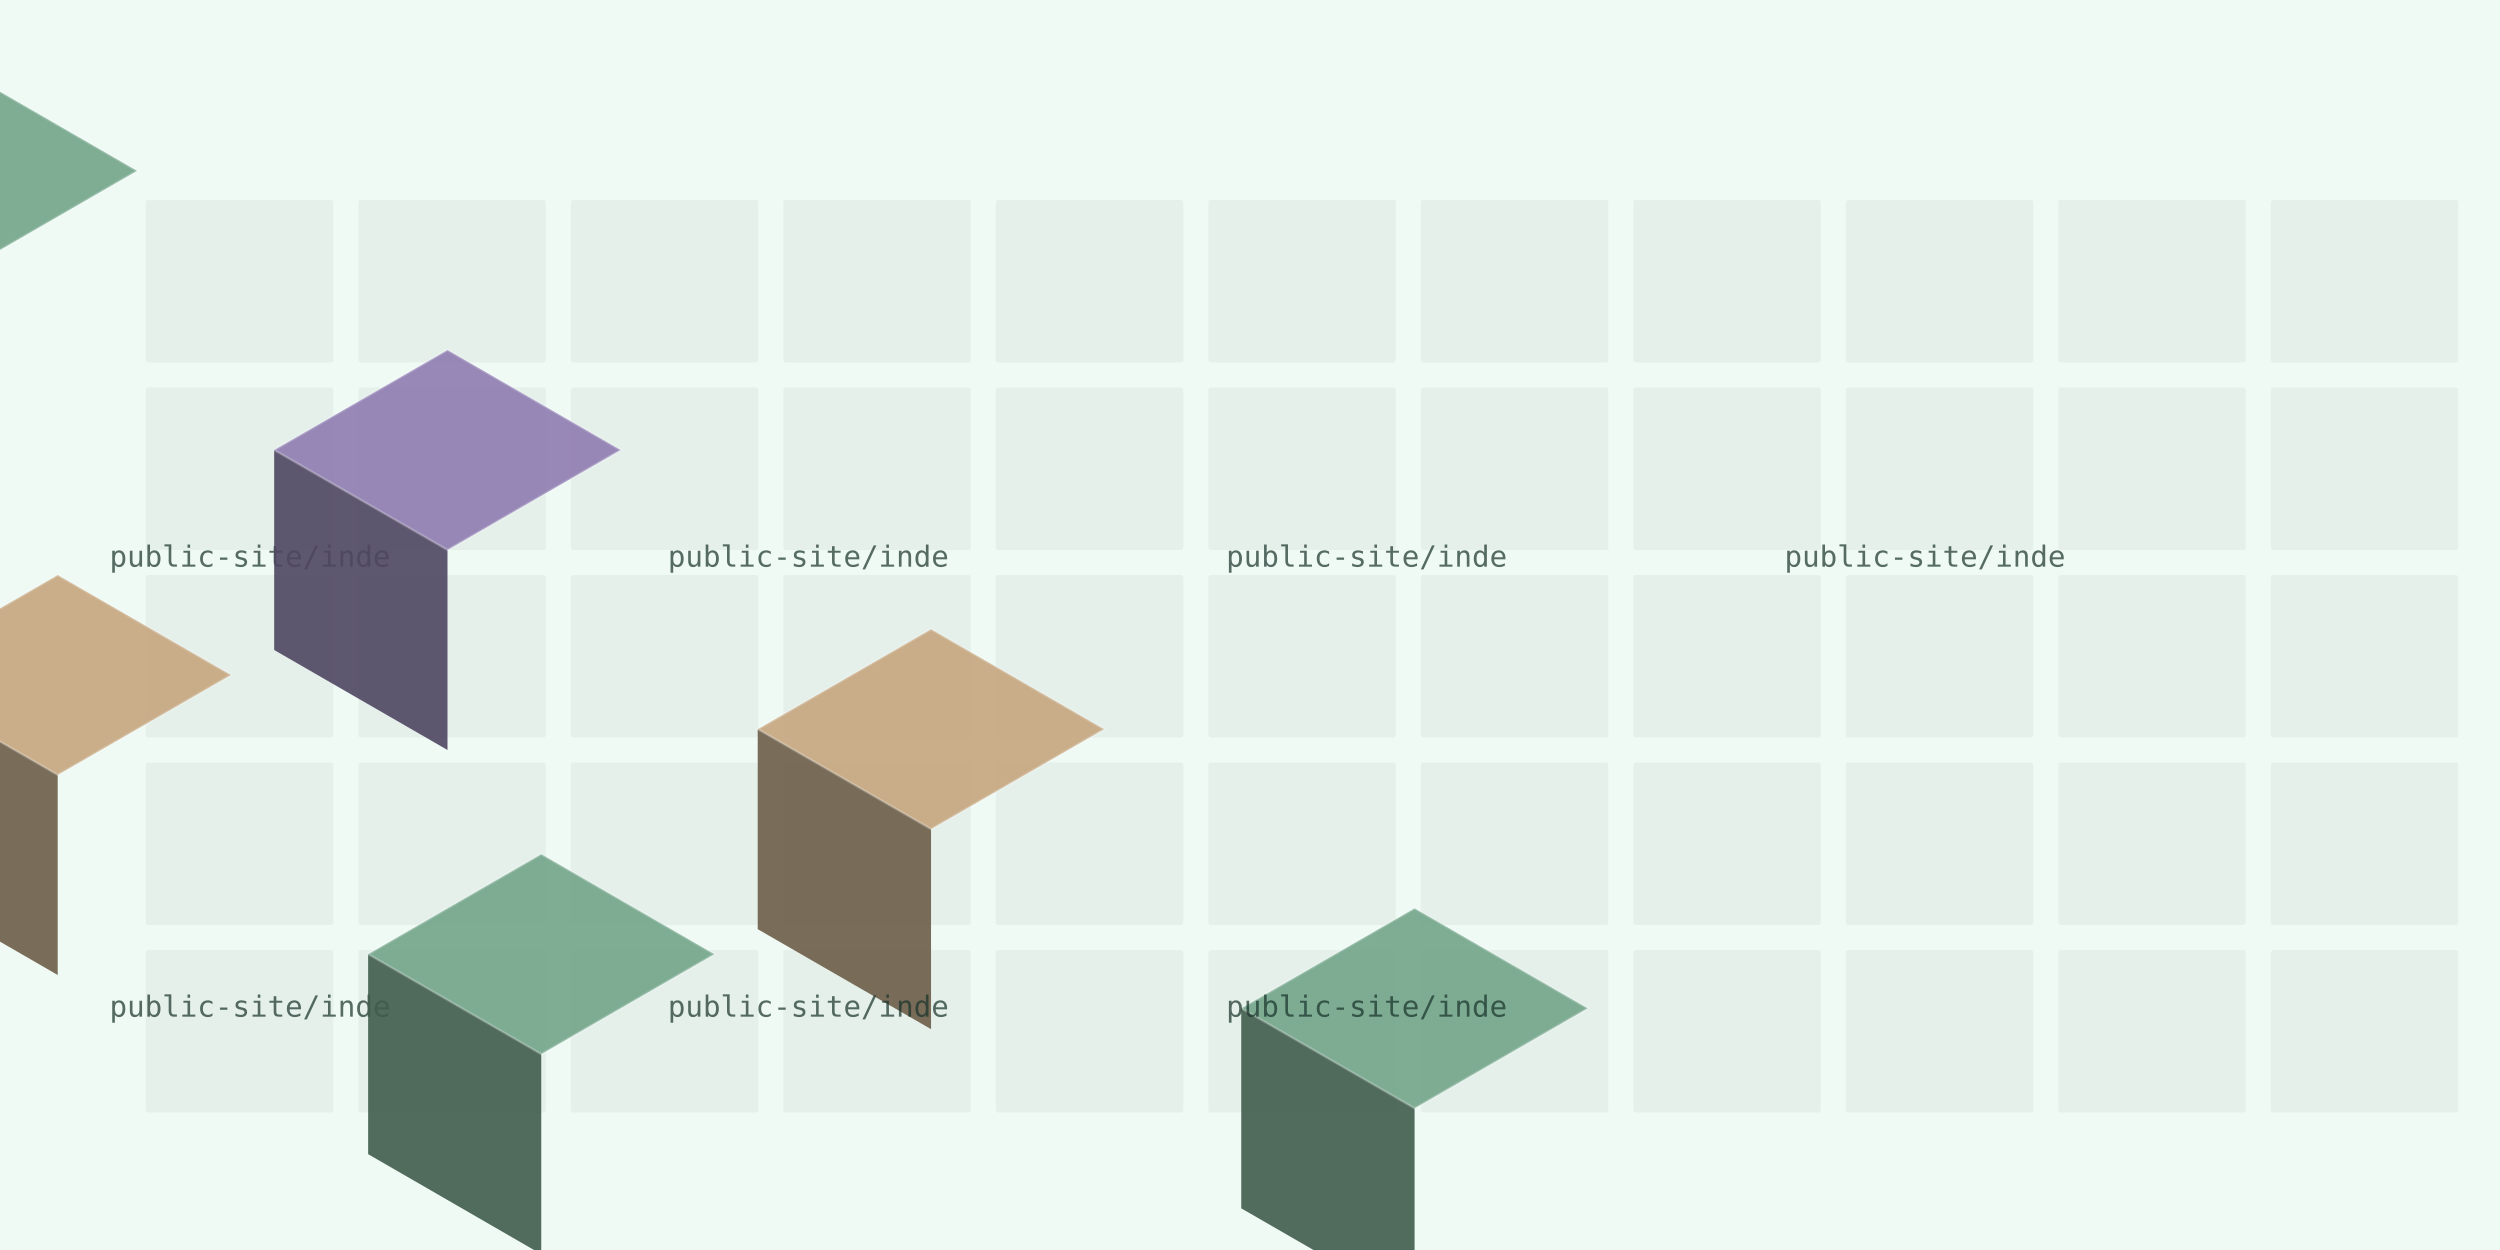
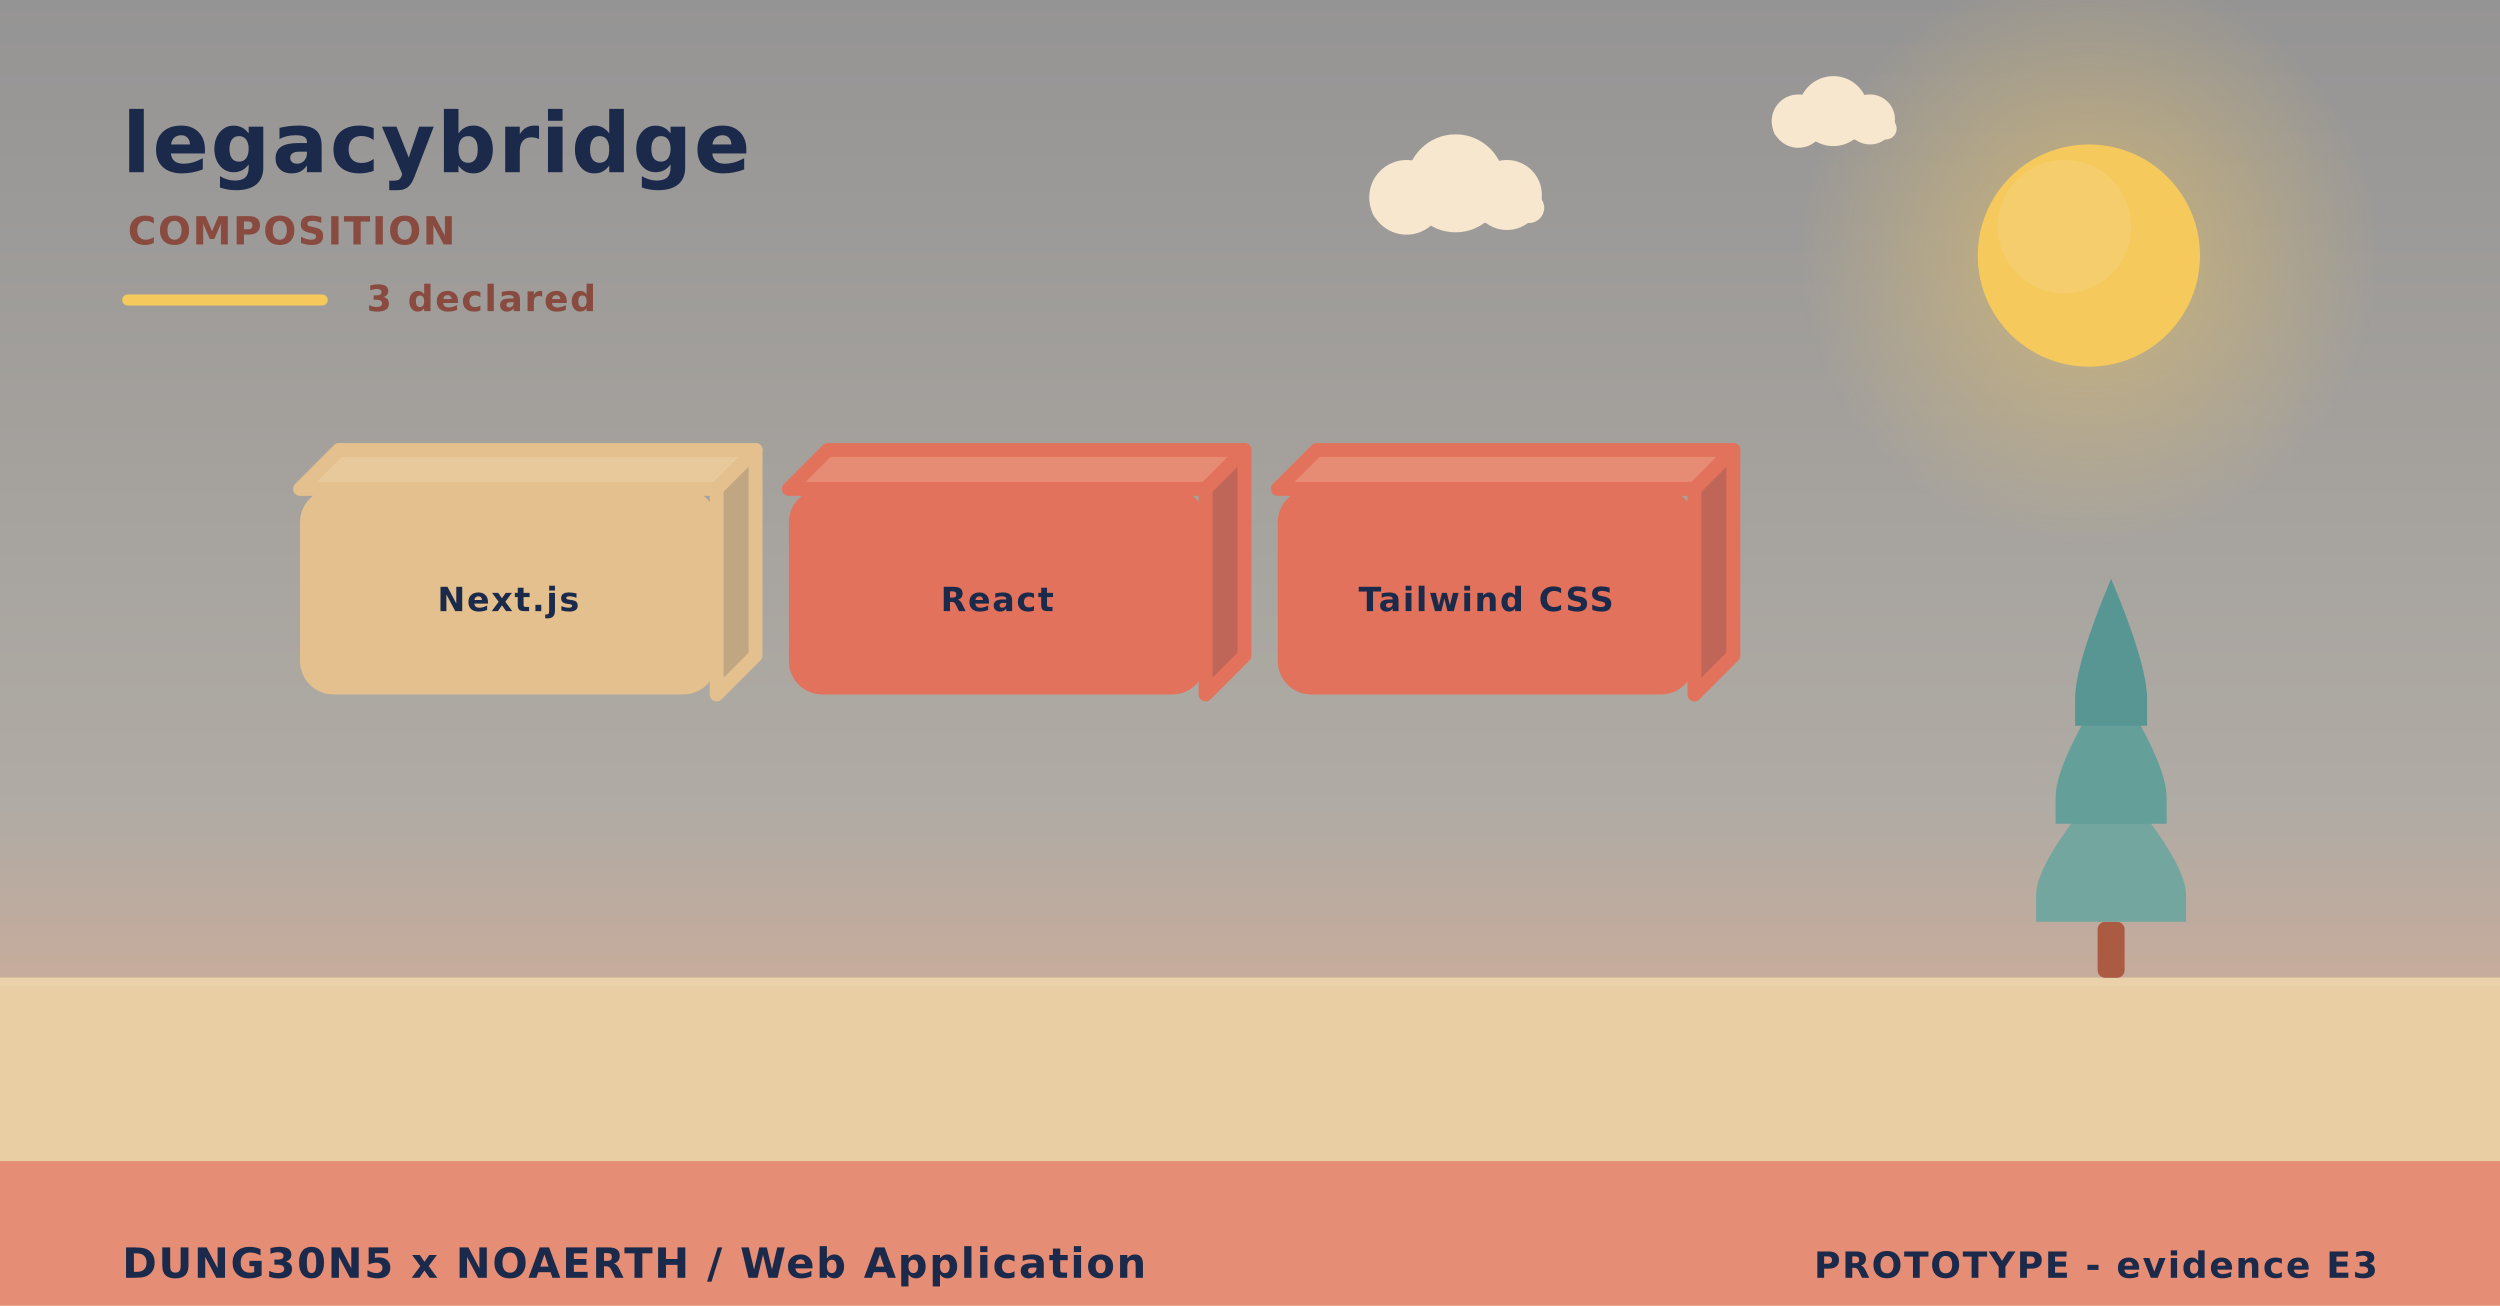
- <svg xmlns="http://www.w3.org/2000/svg" viewBox="0 0 1200 600" width="1200" height="600" role="img" aria-label="legacybridge component map">
-   <rect width="1200" height="600" fill="#effaf5" />
-   <defs>
-     <linearGradient id="gc" x1="0" y1="0" x2="1" y2="1">
-       <stop offset="0%" stop-color="#74a68b" />
-       <stop offset="100%" stop-color="#907eb3" />
-     </linearGradient>
-   </defs>
-   <rect x="70.00" y="96.00" width="90.00" height="78.00" rx="1.20" fill="#1a342b" opacity="0.05" />
-   <rect x="172.00" y="96.00" width="90.00" height="78.00" rx="1.20" fill="#1a342b" opacity="0.05" />
-   <rect x="274.00" y="96.00" width="90.00" height="78.00" rx="1.20" fill="#1a342b" opacity="0.05" />
-   <rect x="376.00" y="96.00" width="90.00" height="78.00" rx="1.20" fill="#1a342b" opacity="0.05" />
-   <rect x="478.00" y="96.00" width="90.00" height="78.00" rx="1.20" fill="#1a342b" opacity="0.05" />
-   <rect x="580.00" y="96.00" width="90.00" height="78.00" rx="1.20" fill="#1a342b" opacity="0.05" />
-   <rect x="682.00" y="96.00" width="90.00" height="78.00" rx="1.20" fill="#1a342b" opacity="0.05" />
-   <rect x="784.00" y="96.00" width="90.00" height="78.00" rx="1.20" fill="#1a342b" opacity="0.05" />
-   <rect x="886.00" y="96.00" width="90.00" height="78.00" rx="1.20" fill="#1a342b" opacity="0.05" />
-   <rect x="988.00" y="96.00" width="90.00" height="78.00" rx="1.20" fill="#1a342b" opacity="0.05" />
-   <rect x="1090.00" y="96.00" width="90.00" height="78.00" rx="1.20" fill="#1a342b" opacity="0.05" />
-   <rect x="70.00" y="186.00" width="90.00" height="78.00" rx="1.20" fill="#1a342b" opacity="0.05" />
-   <rect x="172.00" y="186.00" width="90.00" height="78.00" rx="1.20" fill="#1a342b" opacity="0.05" />
-   <rect x="274.00" y="186.00" width="90.00" height="78.00" rx="1.20" fill="#1a342b" opacity="0.05" />
-   <rect x="376.00" y="186.00" width="90.00" height="78.00" rx="1.20" fill="#1a342b" opacity="0.05" />
-   <rect x="478.00" y="186.00" width="90.00" height="78.00" rx="1.20" fill="#1a342b" opacity="0.05" />
-   <rect x="580.00" y="186.00" width="90.00" height="78.00" rx="1.20" fill="#1a342b" opacity="0.05" />
-   <rect x="682.00" y="186.00" width="90.00" height="78.00" rx="1.20" fill="#1a342b" opacity="0.05" />
-   <rect x="784.00" y="186.00" width="90.00" height="78.00" rx="1.20" fill="#1a342b" opacity="0.05" />
-   <rect x="886.00" y="186.00" width="90.00" height="78.00" rx="1.20" fill="#1a342b" opacity="0.05" />
-   <rect x="988.00" y="186.00" width="90.00" height="78.00" rx="1.20" fill="#1a342b" opacity="0.05" />
-   <rect x="1090.00" y="186.00" width="90.00" height="78.00" rx="1.20" fill="#1a342b" opacity="0.05" />
-   <rect x="70.00" y="276.00" width="90.00" height="78.00" rx="1.20" fill="#1a342b" opacity="0.05" />
-   <rect x="172.00" y="276.00" width="90.00" height="78.00" rx="1.20" fill="#1a342b" opacity="0.05" />
-   <rect x="274.00" y="276.00" width="90.00" height="78.00" rx="1.20" fill="#1a342b" opacity="0.05" />
-   <rect x="376.00" y="276.00" width="90.00" height="78.00" rx="1.20" fill="#1a342b" opacity="0.05" />
-   <rect x="478.00" y="276.00" width="90.00" height="78.00" rx="1.20" fill="#1a342b" opacity="0.05" />
-   <rect x="580.00" y="276.00" width="90.00" height="78.00" rx="1.20" fill="#1a342b" opacity="0.05" />
-   <rect x="682.00" y="276.00" width="90.00" height="78.00" rx="1.20" fill="#1a342b" opacity="0.05" />
-   <rect x="784.00" y="276.00" width="90.00" height="78.00" rx="1.20" fill="#1a342b" opacity="0.05" />
-   <rect x="886.00" y="276.00" width="90.00" height="78.00" rx="1.20" fill="#1a342b" opacity="0.05" />
-   <rect x="988.00" y="276.00" width="90.00" height="78.00" rx="1.20" fill="#1a342b" opacity="0.05" />
-   <rect x="1090.00" y="276.00" width="90.00" height="78.00" rx="1.20" fill="#1a342b" opacity="0.05" />
-   <rect x="70.00" y="366.00" width="90.00" height="78.00" rx="1.20" fill="#1a342b" opacity="0.05" />
-   <rect x="172.00" y="366.00" width="90.00" height="78.00" rx="1.20" fill="#1a342b" opacity="0.05" />
-   <rect x="274.00" y="366.00" width="90.00" height="78.00" rx="1.20" fill="#1a342b" opacity="0.05" />
-   <rect x="376.00" y="366.00" width="90.00" height="78.00" rx="1.20" fill="#1a342b" opacity="0.05" />
-   <rect x="478.00" y="366.00" width="90.00" height="78.00" rx="1.20" fill="#1a342b" opacity="0.05" />
-   <rect x="580.00" y="366.00" width="90.00" height="78.00" rx="1.20" fill="#1a342b" opacity="0.05" />
-   <rect x="682.00" y="366.00" width="90.00" height="78.00" rx="1.20" fill="#1a342b" opacity="0.05" />
-   <rect x="784.00" y="366.00" width="90.00" height="78.00" rx="1.20" fill="#1a342b" opacity="0.05" />
-   <rect x="886.00" y="366.00" width="90.00" height="78.00" rx="1.20" fill="#1a342b" opacity="0.05" />
-   <rect x="988.00" y="366.00" width="90.00" height="78.00" rx="1.20" fill="#1a342b" opacity="0.05" />
-   <rect x="1090.00" y="366.00" width="90.00" height="78.00" rx="1.20" fill="#1a342b" opacity="0.05" />
-   <rect x="70.00" y="456.00" width="90.00" height="78.00" rx="1.20" fill="#1a342b" opacity="0.05" />
-   <rect x="172.00" y="456.00" width="90.00" height="78.00" rx="1.20" fill="#1a342b" opacity="0.05" />
-   <rect x="274.00" y="456.00" width="90.00" height="78.00" rx="1.20" fill="#1a342b" opacity="0.05" />
-   <rect x="376.00" y="456.00" width="90.00" height="78.00" rx="1.20" fill="#1a342b" opacity="0.05" />
-   <rect x="478.00" y="456.00" width="90.00" height="78.00" rx="1.20" fill="#1a342b" opacity="0.05" />
-   <rect x="580.00" y="456.00" width="90.00" height="78.00" rx="1.20" fill="#1a342b" opacity="0.05" />
-   <rect x="682.00" y="456.00" width="90.00" height="78.00" rx="1.20" fill="#1a342b" opacity="0.05" />
-   <rect x="784.00" y="456.00" width="90.00" height="78.00" rx="1.20" fill="#1a342b" opacity="0.05" />
-   <rect x="886.00" y="456.00" width="90.00" height="78.00" rx="1.20" fill="#1a342b" opacity="0.05" />
-   <rect x="988.00" y="456.00" width="90.00" height="78.00" rx="1.20" fill="#1a342b" opacity="0.05" />
-   <rect x="1090.00" y="456.00" width="90.00" height="78.00" rx="1.20" fill="#1a342b" opacity="0.05" />
-   <g transform="rotate(0 120 140)">
-     <polygon points="-17.3,34.0 65.8,82.0 -17.3,130.0 -100.5,82.0" fill="#74a68b" opacity="0.92" />
-     <polygon points="-100.5,82.0 -17.3,130.0 -17.3,226.0 -100.5,178.0" fill="#405b4c" opacity="0.9" />
-     <polygon points="-17.3,34.0 65.8,82.0 -17.3,130.0 -100.5,82.0" fill="none" stroke="rgba(255,255,255,0.220)" stroke-width="1.2" />
-     <animateTransform attributeName="transform" type="rotate" values="-32.0 0.00 0.00 0.0 0.00 0.00" dur="5.15s" begin="0.0s" repeatCount="indefinite" />
+ <svg xmlns="http://www.w3.org/2000/svg" width="900" height="470" viewBox="0 0 900 470" role="img" aria-label="legacybridge - how it is composed">
+   <linearGradient id="skyc" x1="0" y1="0" x2="0" y2="1">
+     <stop offset="0" stop-color="#959494" />
+     <stop offset="0.62" stop-color="#b0aba4" />
+     <stop offset="1" stop-color="#f3ad8a" />
+   </linearGradient>
+   <rect width="900" height="470" fill="url(#skyc)" />
+   <radialGradient id="sunc">
+     <stop offset="0.35" stop-color="#f5c95c" stop-opacity="0.34" />
+     <stop offset="1" stop-color="#f5c95c" stop-opacity="0" />
+   </radialGradient>
+   <circle cx="752" cy="92" r="104" fill="url(#sunc)" />
+   <circle cx="752" cy="92" r="40" fill="#f5c95c" />
+   <circle cx="743.2" cy="81.6" r="24" fill="#f5d27e" opacity="0.5" />
+   <g>
+     <circle cx="524" cy="66" r="17.64" fill="#f6e7ce" />
+     <circle cx="506.36" cy="71.04" r="13.44" fill="#f6e7ce" />
+     <circle cx="542.48" cy="70.2" r="12.6" fill="#f6e7ce" />
+     <rect x="493.76" y="69.36" width="62.16" height="10.92" rx="5.46" fill="#f6e7ce" />
+     <animateTransform attributeName="transform" type="translate" values="0 0;24 0;0 0" dur="36s" begin="0s" repeatCount="indefinite" />
  </g>
-   <text x="120" y="272" font-family="ui-monospace,Menlo,monospace" font-size="14" fill="rgba(26,52,43,0.720)" text-anchor="middle">public-site/inde</text>
-   <g transform="rotate(0 388 140)">
-     <polygon points="214.8,168.0 297.9,216.0 214.8,264.0 131.6,216.0" fill="#907eb3" opacity="0.92" />
-     <polygon points="131.6,216.0 214.8,264.0 214.8,360.0 131.6,312.0" fill="#4f4562" opacity="0.9" />
-     <polygon points="214.8,168.0 297.9,216.0 214.8,264.0 131.6,216.0" fill="none" stroke="rgba(255,255,255,0.220)" stroke-width="1.2" />
-     <animateTransform attributeName="transform" type="rotate" values="-32.0 0.00 0.00 0.0 0.00 0.00" dur="5.15s" begin="0.4s" repeatCount="indefinite" />
+   <g>
+     <circle cx="660" cy="40" r="12.6" fill="#f6e7ce" />
+     <circle cx="647.4" cy="43.6" r="9.6" fill="#f6e7ce" />
+     <circle cx="673.2" cy="43" r="9" fill="#f6e7ce" />
+     <rect x="638.4" y="42.4" width="44.4" height="7.8" rx="3.9" fill="#f6e7ce" />
+     <animateTransform attributeName="transform" type="translate" values="0 0;-18 0;0 0" dur="46s" begin="3s" repeatCount="indefinite" />
  </g>
-   <text x="388" y="272" font-family="ui-monospace,Menlo,monospace" font-size="14" fill="rgba(26,52,43,0.720)" text-anchor="middle">public-site/inde</text>
-   <g transform="rotate(0 656 140)">
-     <polygon points="446.9,302.0 530.0,350.0 446.9,398.0 363.7,350.0" fill="#c7a781" opacity="0.92" />
-     <polygon points="363.7,350.0 446.9,398.0 446.9,494.0 363.7,446.0" fill="#6d5c47" opacity="0.9" />
-     <polygon points="446.9,302.0 530.0,350.0 446.9,398.0 363.7,350.0" fill="none" stroke="rgba(255,255,255,0.220)" stroke-width="1.2" />
-     <animateTransform attributeName="transform" type="rotate" values="-32.0 0.00 0.00 0.0 0.00 0.00" dur="5.15s" begin="0.8s" repeatCount="indefinite" />
+   <rect x="0" y="352" width="900" height="118" fill="#e9cda3" />
+   <rect x="0" y="352" width="900" height="3" fill="#ebd1a9" />
+   <text x="44" y="62" font-family="Verdana,DejaVu Sans,sans-serif" font-size="30" font-weight="700" letter-spacing="0.6" fill="#1b2a4a" text-anchor="start">legacybridge</text>
+   <text x="46" y="88" font-family="Verdana,DejaVu Sans,sans-serif" font-size="14" font-weight="700" letter-spacing="0.6" fill="#894b3f" text-anchor="start">COMPOSITION</text>
+   <rect x="44" y="106" width="74" height="4" rx="2" fill="#f5c95c" />
+   <text x="132" y="112" font-family="Verdana,DejaVu Sans,sans-serif" font-size="13" font-weight="700" letter-spacing="0.6" fill="#894b3f" text-anchor="start">3 declared</text>
+   <g>
+     <path d="M108,176 L258,176 L272,162 L122,162 Z" fill="#e7c99b" stroke="#e3c08d" stroke-width="5" stroke-linejoin="round" />
+     <path d="M258,176 L272,162 L272,236 L258,250 Z" fill="#c1a682" stroke="#e3c08d" stroke-width="5" stroke-linejoin="round" />
+     <rect x="108" y="176" width="150" height="74" rx="12" fill="#e3c08d" />
+     <animateTransform attributeName="transform" type="translate" values="0 10;0 0" dur="0.75s" begin="0s" fill="freeze" />
  </g>
-   <text x="656" y="272" font-family="ui-monospace,Menlo,monospace" font-size="14" fill="rgba(26,52,43,0.720)" text-anchor="middle">public-site/inde</text>
-   <g transform="rotate(0 924 140)">
-     <polygon points="679.0,436.0 762.1,484.0 679.0,532.0 595.8,484.0" fill="#74a68b" opacity="0.92" />
-     <polygon points="595.8,484.0 679.0,532.0 679.0,628.0 595.8,580.0" fill="#405b4c" opacity="0.9" />
-     <polygon points="679.0,436.0 762.1,484.0 679.0,532.0 595.8,484.0" fill="none" stroke="rgba(255,255,255,0.220)" stroke-width="1.2" />
-     <animateTransform attributeName="transform" type="rotate" values="-32.0 0.00 0.00 0.0 0.00 0.00" dur="5.15s" begin="1.2s" repeatCount="indefinite" />
+   <text x="183" y="220" font-family="Verdana,DejaVu Sans,sans-serif" font-size="12" font-weight="700" letter-spacing="0.6" fill="#1b2a4a" text-anchor="middle">Next.js</text>
+   <g>
+     <path d="M284,176 L434,176 L448,162 L298,162 Z" fill="#e68c74" stroke="#e2725b" stroke-width="5" stroke-linejoin="round" />
+     <path d="M434,176 L448,162 L448,236 L434,250 Z" fill="#c06658" stroke="#e2725b" stroke-width="5" stroke-linejoin="round" />
+     <rect x="284" y="176" width="150" height="74" rx="12" fill="#e2725b" />
+     <animateTransform attributeName="transform" type="translate" values="0 10;0 0" dur="0.75s" begin="0.16s" fill="freeze" />
  </g>
-   <text x="924" y="272" font-family="ui-monospace,Menlo,monospace" font-size="14" fill="rgba(26,52,43,0.720)" text-anchor="middle">public-site/inde</text>
-   <g transform="rotate(0 120 356)">
-     <polygon points="-204.4,142.0 -121.2,190.0 -204.4,238.0 -287.5,190.0" fill="#907eb3" opacity="0.92" />
-     <polygon points="-287.5,190.0 -204.4,238.0 -204.4,334.0 -287.5,286.0" fill="#4f4562" opacity="0.9" />
-     <polygon points="-204.4,142.0 -121.2,190.0 -204.4,238.0 -287.5,190.0" fill="none" stroke="rgba(255,255,255,0.220)" stroke-width="1.2" />
-     <animateTransform attributeName="transform" type="rotate" values="-32.0 0.00 0.00 0.0 0.00 0.00" dur="5.15s" begin="1.6s" repeatCount="indefinite" />
+   <text x="359" y="220" font-family="Verdana,DejaVu Sans,sans-serif" font-size="12" font-weight="700" letter-spacing="0.6" fill="#1b2a4a" text-anchor="middle">React</text>
+   <g>
+     <path d="M460,176 L610,176 L624,162 L474,162 Z" fill="#e68c74" stroke="#e2725b" stroke-width="5" stroke-linejoin="round" />
+     <path d="M610,176 L624,162 L624,236 L610,250 Z" fill="#c06658" stroke="#e2725b" stroke-width="5" stroke-linejoin="round" />
+     <rect x="460" y="176" width="150" height="74" rx="12" fill="#e2725b" />
+     <animateTransform attributeName="transform" type="translate" values="0 10;0 0" dur="0.75s" begin="0.32s" fill="freeze" />
  </g>
-   <text x="120" y="488" font-family="ui-monospace,Menlo,monospace" font-size="14" fill="rgba(26,52,43,0.720)" text-anchor="middle">public-site/inde</text>
-   <g transform="rotate(0 388 356)">
-     <polygon points="27.7,276.0 110.9,324.0 27.7,372.0 -55.4,324.0" fill="#c7a781" opacity="0.92" />
-     <polygon points="-55.4,324.0 27.7,372.0 27.7,468.0 -55.4,420.0" fill="#6d5c47" opacity="0.9" />
-     <polygon points="27.7,276.0 110.9,324.0 27.7,372.0 -55.4,324.0" fill="none" stroke="rgba(255,255,255,0.220)" stroke-width="1.2" />
-     <animateTransform attributeName="transform" type="rotate" values="-32.0 0.00 0.00 0.0 0.00 0.00" dur="5.15s" begin="2.0s" repeatCount="indefinite" />
-   </g>
-   <text x="388" y="488" font-family="ui-monospace,Menlo,monospace" font-size="14" fill="rgba(26,52,43,0.720)" text-anchor="middle">public-site/inde</text>
-   <g transform="rotate(0 656 356)">
-     <polygon points="259.8,410.0 342.9,458.0 259.8,506.0 176.7,458.0" fill="#74a68b" opacity="0.92" />
-     <polygon points="176.7,458.0 259.8,506.0 259.8,602.0 176.7,554.0" fill="#405b4c" opacity="0.9" />
-     <polygon points="259.8,410.0 342.9,458.0 259.8,506.0 176.7,458.0" fill="none" stroke="rgba(255,255,255,0.220)" stroke-width="1.2" />
-     <animateTransform attributeName="transform" type="rotate" values="-32.0 0.00 0.00 0.0 0.00 0.00" dur="5.15s" begin="2.4s" repeatCount="indefinite" />
-   </g>
-   <text x="656" y="488" font-family="ui-monospace,Menlo,monospace" font-size="14" fill="rgba(26,52,43,0.720)" text-anchor="middle">public-site/inde</text>
+   <text x="535" y="220" font-family="Verdana,DejaVu Sans,sans-serif" font-size="12" font-weight="700" letter-spacing="0.6" fill="#1b2a4a" text-anchor="middle">Tailwind CSS</text>
+   <rect x="755.14" y="331.84" width="9.72" height="20.16" rx="2.7" fill="#ac5b43" />
+   <path d="M760,278.92 Q733,309.61 733,322.31 Q733,331.84 733,331.84 L787,331.84 Q787,331.84 787,322.31 Q787,309.61 760,278.92 Z" fill="#74a6a0" />
+   <path d="M760,243.64 Q740.02,274.33 740.02,287.03 Q740.02,296.56 740.02,296.56 L779.98,296.56 Q779.98,296.56 779.98,287.03 Q779.98,274.33 760,243.64 Z" fill="#649f9a" />
+   <path d="M760,208.36 Q747.04,239.05 747.04,251.75 Q747.04,261.28 747.04,261.28 L772.96,261.28 Q772.96,261.28 772.96,251.75 Q772.96,239.05 760,208.36 Z" fill="#589694" />
+   <rect x="0" y="418" width="900" height="52" rx="0" fill="#e68972" opacity="0.94" />
+   <text x="44" y="460" font-family="Verdana,DejaVu Sans,sans-serif" font-size="15" font-weight="700" letter-spacing="0.6" fill="#1b2a4a" text-anchor="start">DUNG30N5 x NOAERTH  /  Web Application</text>
+   <text x="856" y="460" font-family="Verdana,DejaVu Sans,sans-serif" font-size="13" font-weight="700" letter-spacing="0.6" fill="#1b2a4a" text-anchor="end">PROTOTYPE  -  evidence E3</text>
</svg>
